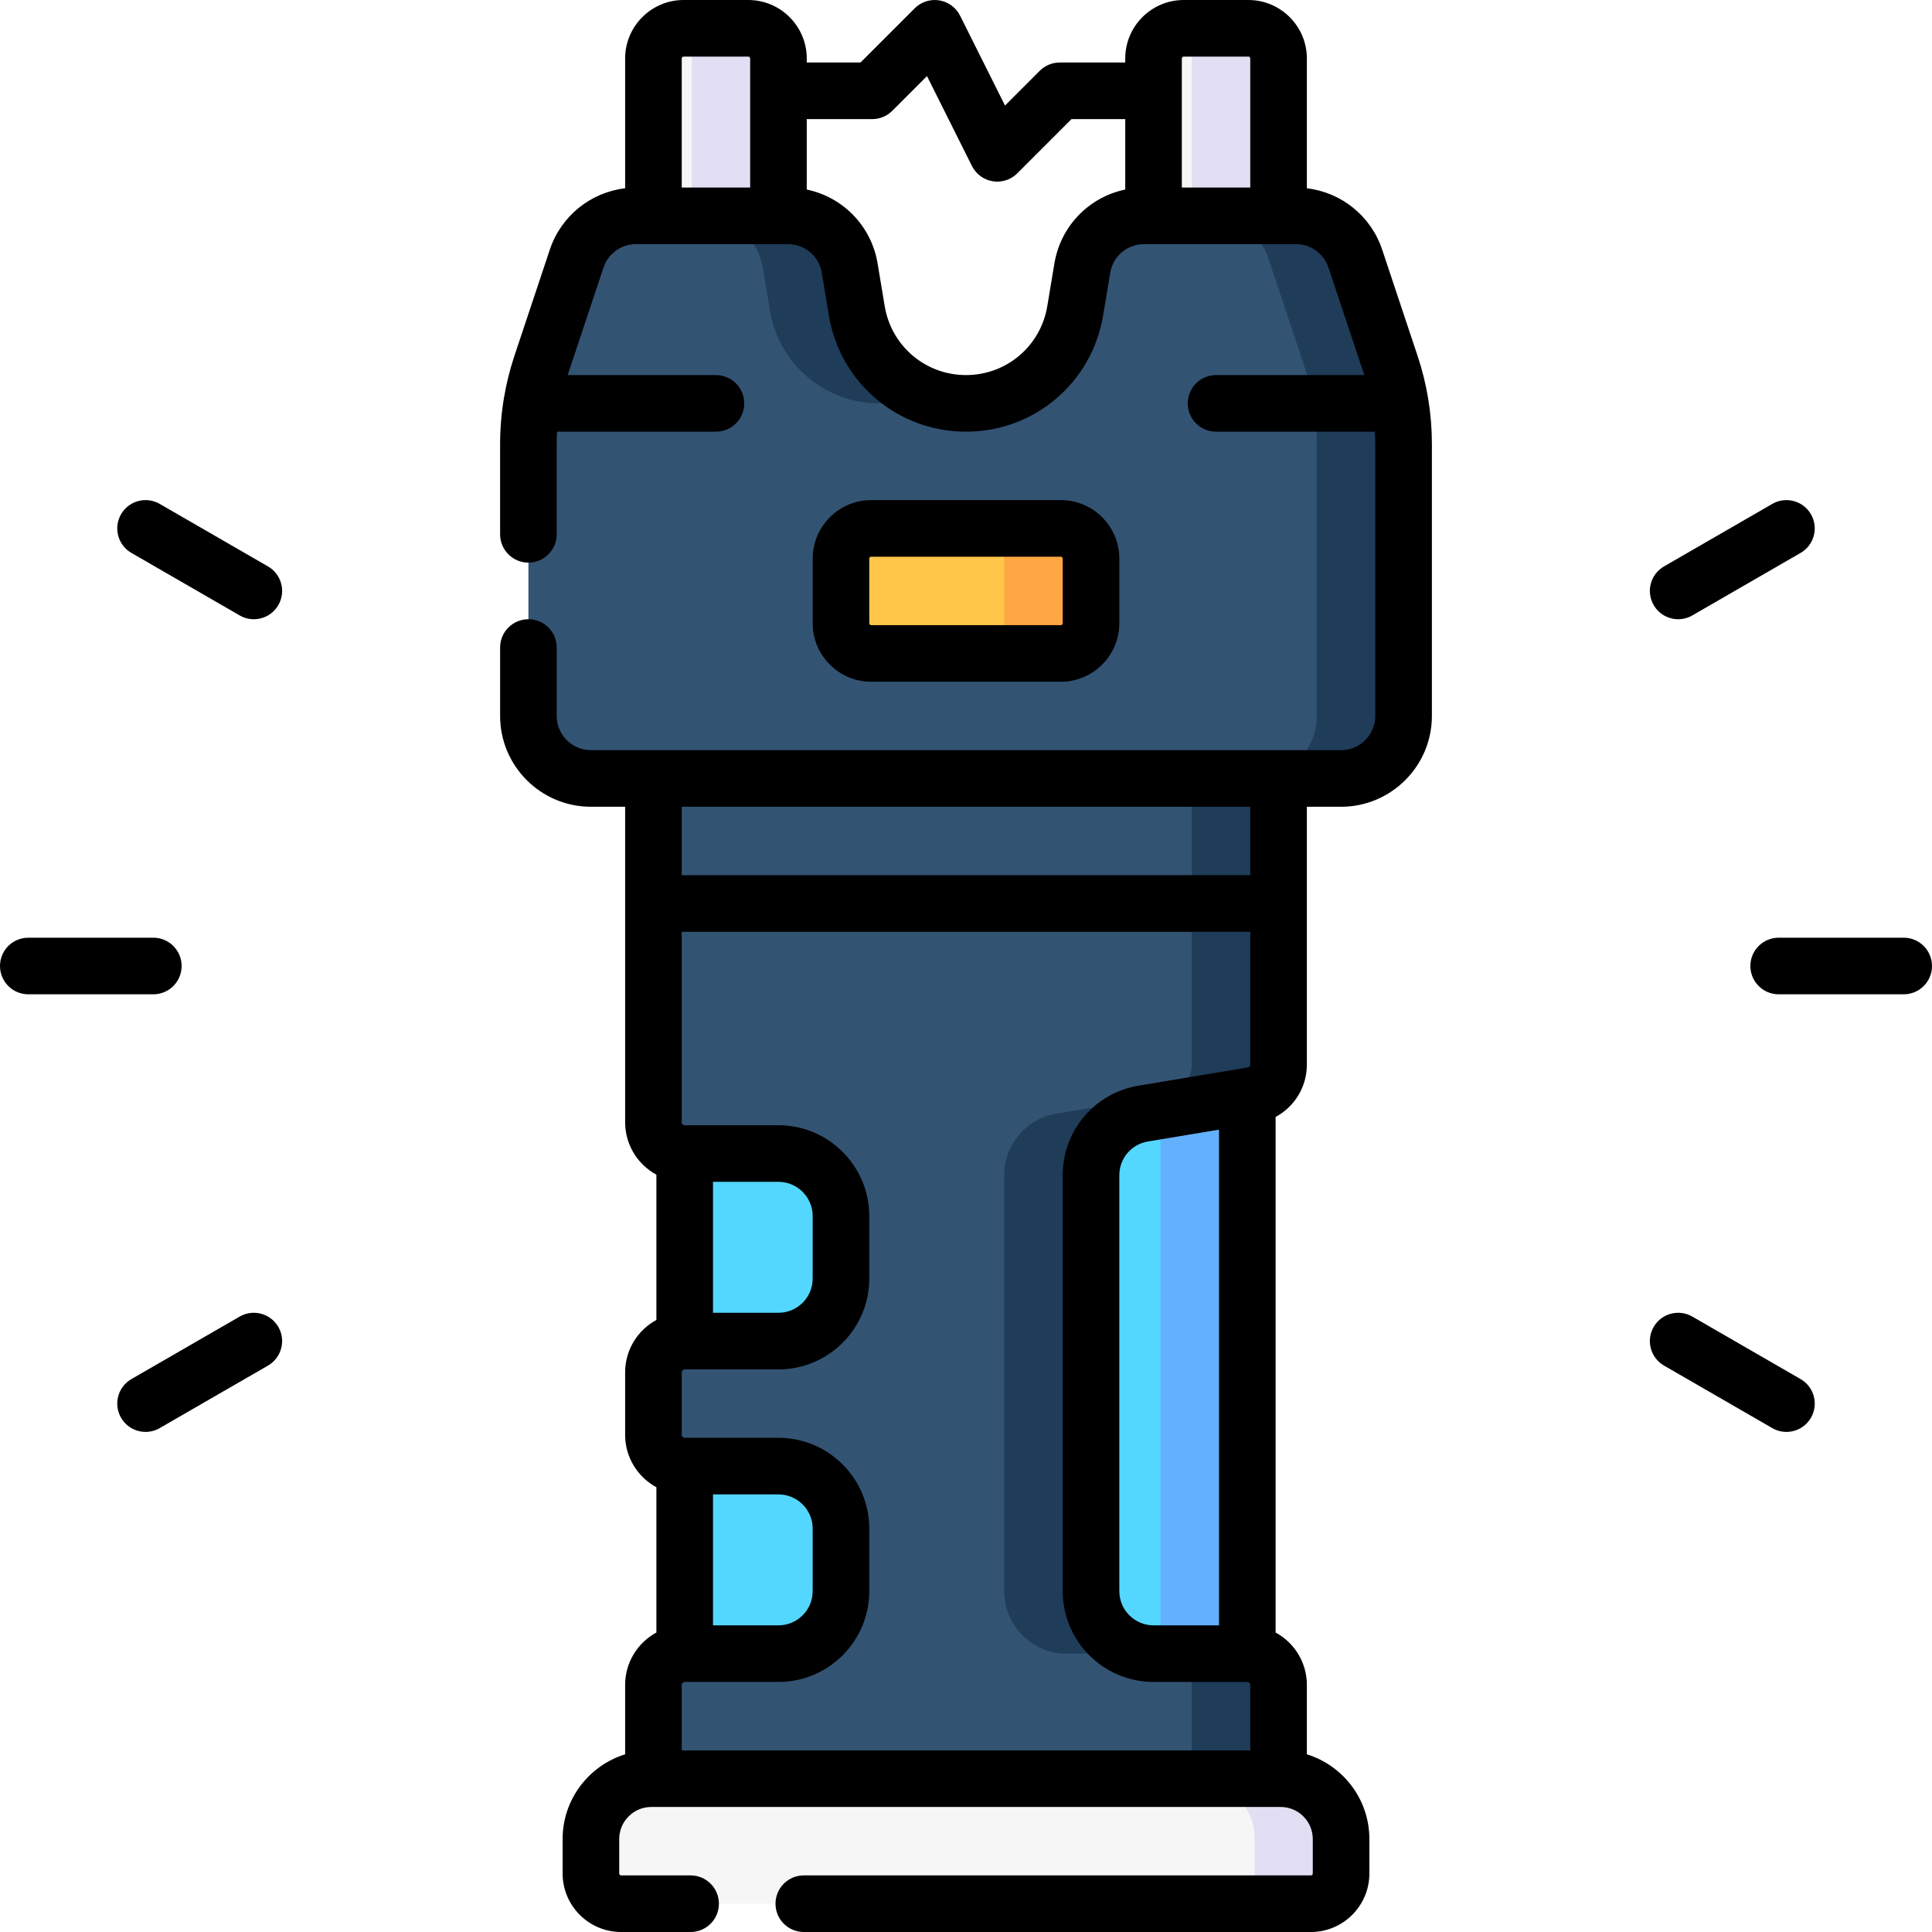
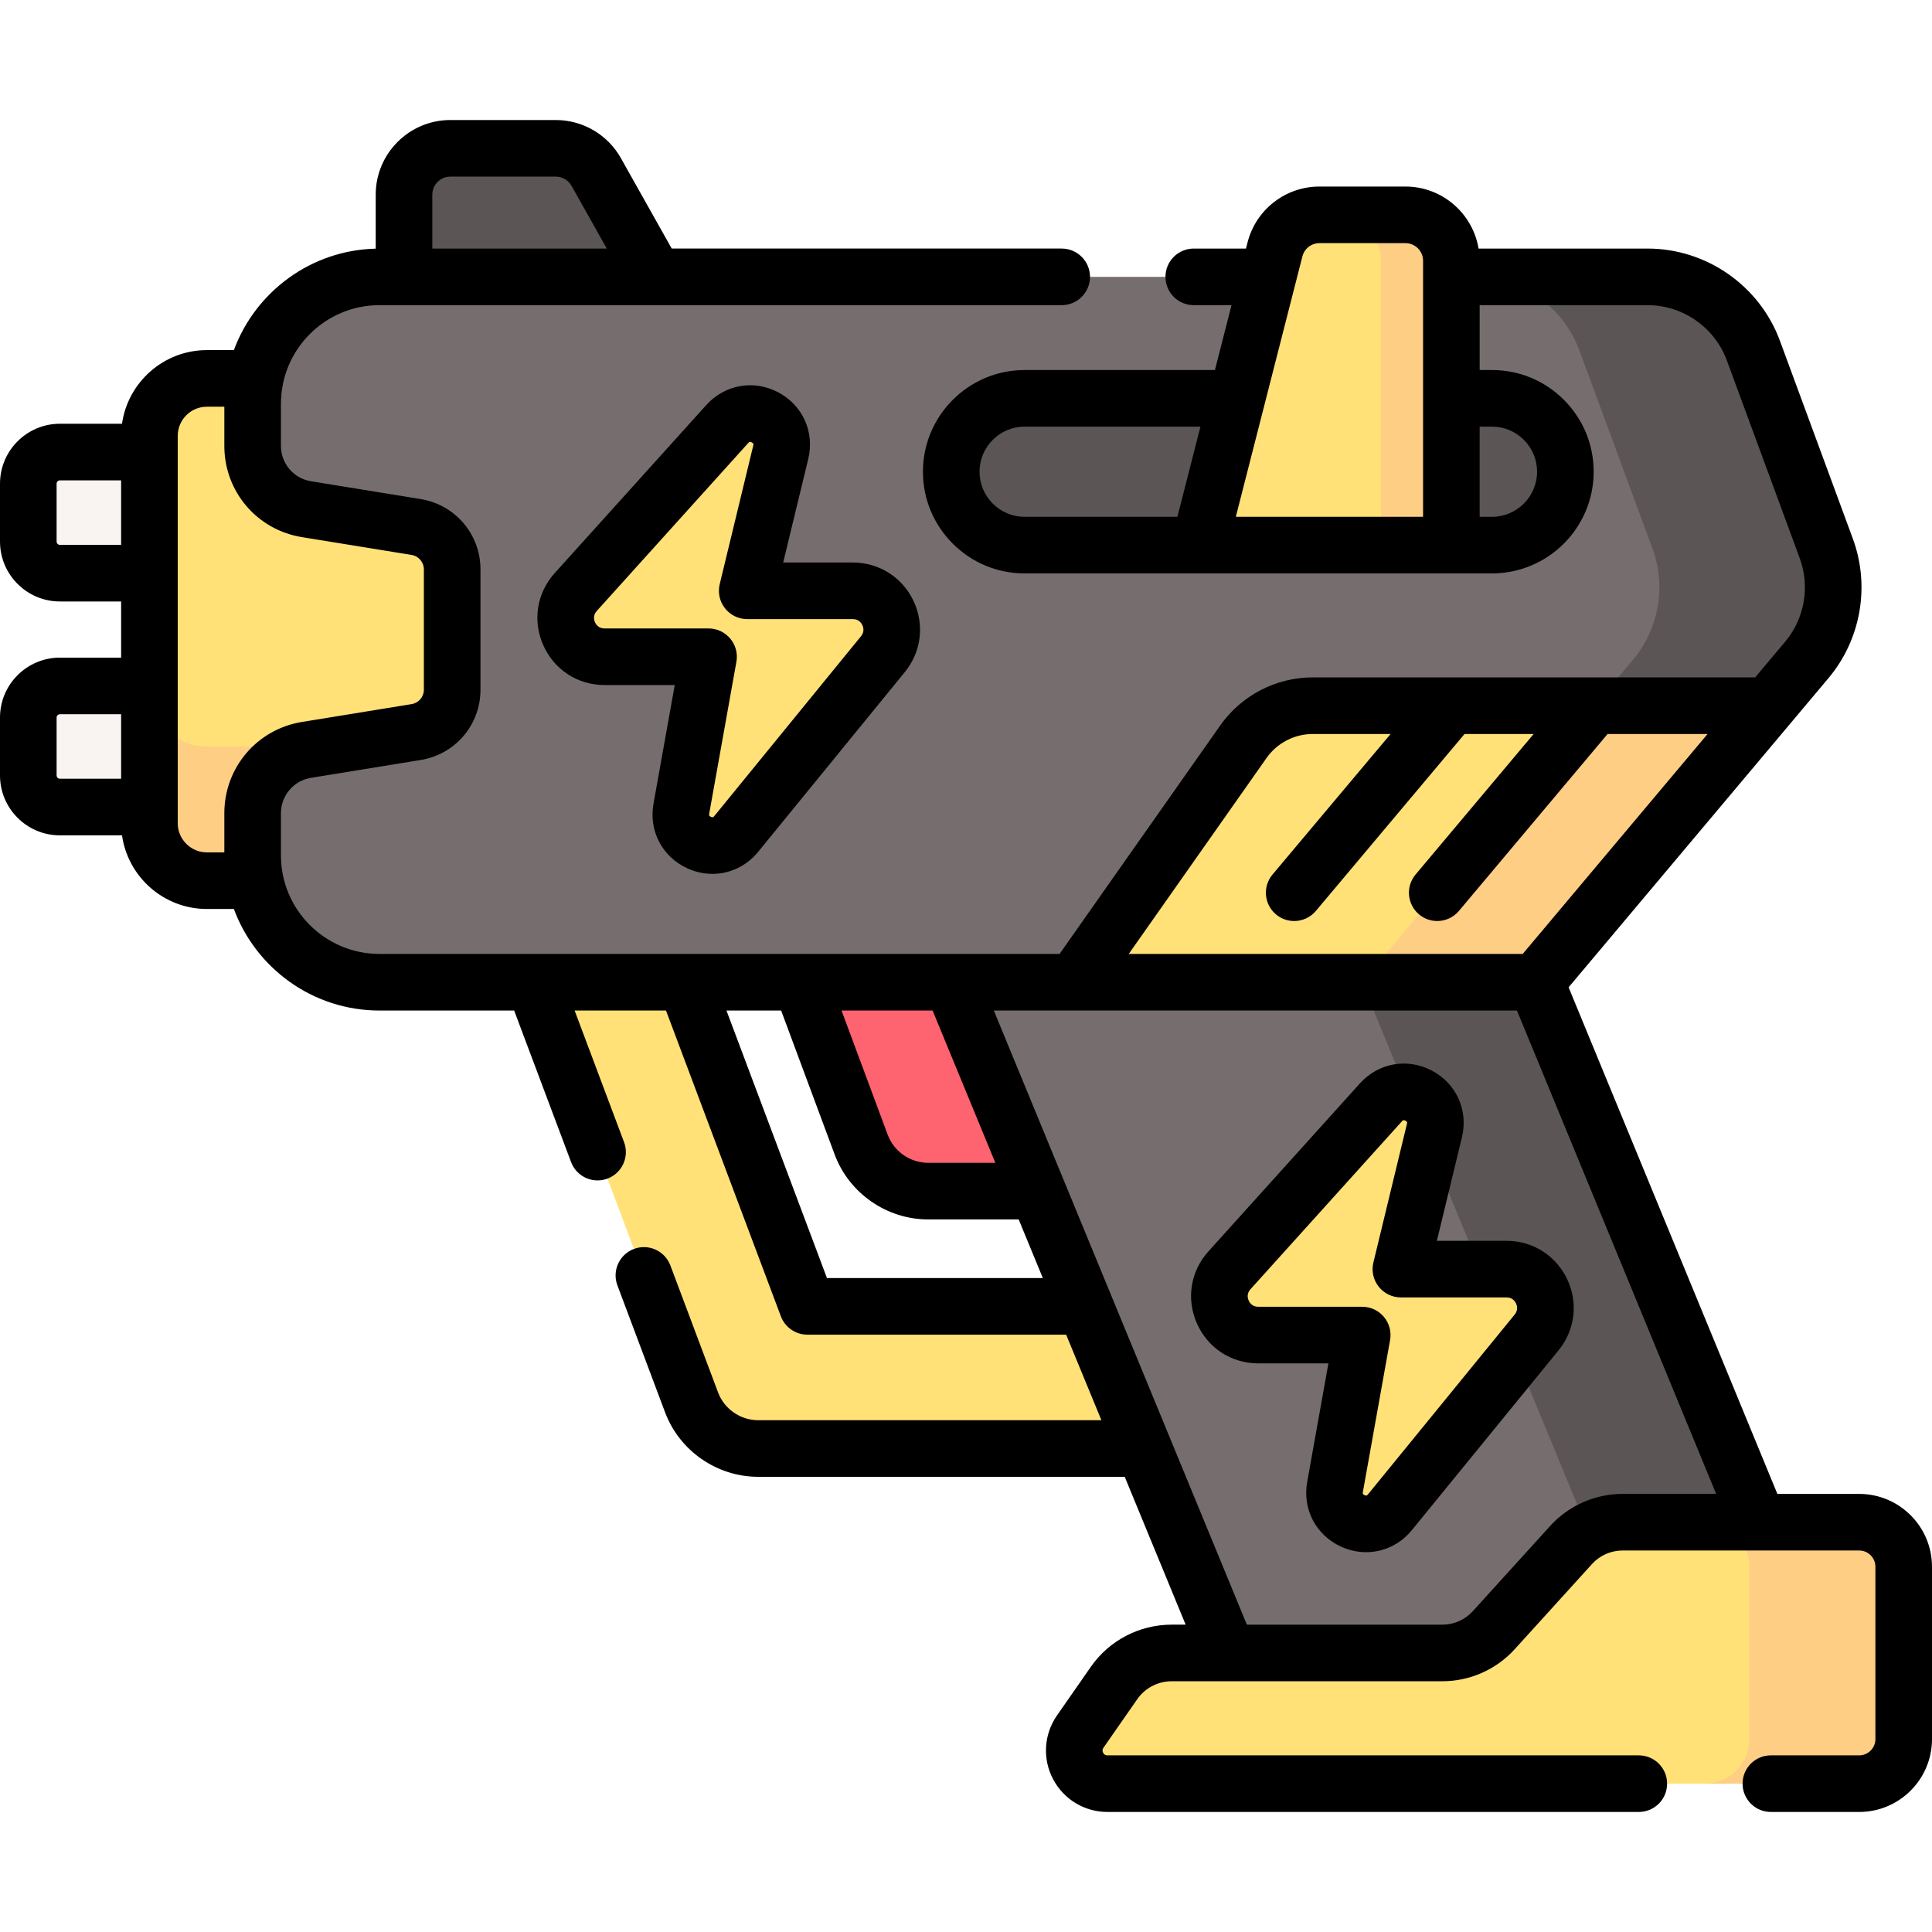
<svg xmlns="http://www.w3.org/2000/svg" id="Capa_1" enable-background="new 0 0 512 512" height="512" viewBox="0 0 512 512" width="512">
  <g>
    <g>
-       <path d="m181.45 290.514h149.1v155.986h-149.1z" fill="#54d7ff" />
-       <path d="m307.55 290.514h23v155.986h-23z" fill="#63b0ff" />
-       <path d="m338.833 192.576v89.54c0 4.049-2.927 7.505-6.922 8.171l-28.935 4.823c-7.988 1.331-13.843 8.243-13.843 16.341v110.216c0 9.15 7.417 16.567 16.567 16.567h24.85c4.575 0 8.283 3.709 8.283 8.283v34.983h-165.666v-34.983c0-4.575 3.708-8.283 8.283-8.283h24.85c9.149 0 16.567-7.417 16.567-16.567v-16.567c0-9.15-7.417-16.567-16.567-16.567h-24.85c-4.575 0-8.283-3.708-8.283-8.283v-16.567c0-4.575 3.708-8.283 8.283-8.283h24.85c9.149 0 16.567-7.417 16.567-16.567v-16.567c0-9.15-7.417-16.567-16.567-16.567h-24.85c-4.575 0-8.283-3.709-8.283-8.283v-104.84z" fill="#335373" />
+       <path d="m147.294 39.309h-27.947c-6.782 0-12.28 5.498-12.28 12.28v21.782l38.293 26.909 28.264-26.909-15.626-27.799c-2.174-3.869-6.266-6.263-10.704-6.263z" fill="#5b5555" />
+       <g fill="#f9f3f1">
+         <path d="m15.876 151.896h51.072v-32.098h-51.072c-4.626 0-8.376 3.75-8.376 8.376v15.347c0 4.625 3.75 8.375 8.376 8.375z" />
+         <path d="m15.876 213.877h51.072v-32.098h-51.072c-4.626 0-8.376 3.75-8.376 8.376v15.347c0 4.625 3.75 8.375 8.376 8.375z" />
+       </g>
+       <path d="m54.834 233.395h90.526v-133.115h-90.526c-8.415 0-15.236 6.821-15.236 15.236v102.643c0 8.414 6.822 15.236 15.236 15.236z" fill="#ffe177" />
+       <path d="m39.594 182.595v35.57c0 8.41 6.82 15.23 15.24 15.23h90.52v-35.56h-90.52c-8.42 0-15.24-6.82-15.24-15.24z" fill="#fece85" />
+       <path d="m274.978 315.659h-29.003c-7.917 0-15-4.923-17.759-12.344l-15.993-43.012 56.585-36.822 6.171 64.43v27.748z" fill="#fe646f" />
+       <path d="m200.916 383.871h153.794c10.403 0 18.836-8.433 18.836-18.836s-8.433-18.836-18.836-18.836h-140.749l-37.353-99.432c-3.658-9.739-14.519-14.668-24.258-11.009-9.738 3.658-14.668 14.519-11.009 24.257l41.941 111.645c2.76 7.346 9.786 12.211 17.634 12.211z" fill="#ffe177" />
+       <path d="m119.83 150.893v31.893c0 5.576-4.036 10.322-9.547 11.216l-29.062 4.725c-8.223 1.335-14.273 8.45-14.273 16.781v11.183c0 18.567 15.048 33.615 33.615 33.615h306.464l61.59-73.29 10.204-12.141c6.9-8.202 8.869-19.482 5.167-29.546l-19.332-52.419c-4.327-11.743-15.51-19.536-28.018-19.536h-336.075c-18.567 0-33.615 15.048-33.615 33.615v11.173c0 8.342 6.049 15.446 14.273 16.781l29.062 4.725c5.51.903 9.547 5.65 9.547 11.225z" fill="#766e6e" />
+       <path d="m360.947 260.306h46.079l61.59-73.29 10.204-12.141c6.9-8.202 8.869-19.482 5.167-29.546l-19.332-52.419c-4.327-11.743-15.511-19.536-28.018-19.536h-46.079c12.507 0 23.691 7.793 28.018 19.536l19.332 52.419c3.703 10.064 1.733 21.344-5.167 29.546l-10.204 12.141z" fill="#5b5555" />
+       <path d="m284.69 260.311h122.34l61.59-73.29h-120.73c-7.31 0-14.17 3.56-18.38 9.54z" fill="#ffe177" />
+       <path d="m360.95 260.311h46.08l61.59-73.29h-46.08z" fill="#fece85" />
+       <path d="m252.17 260.301 77.5 188.08h154.86l-77.5-188.08z" fill="#766e6e" />
+       <path d="m360.95 260.311 77.48 188.07h46.1l-77.5-188.08h-46.05z" fill="#5b5555" />
+       <path d="m310.499 438.046h71.739c5.186 0 10.131-2.19 13.617-6.03l20.506-22.587c3.486-3.84 8.431-6.03 13.617-6.03h62.722c6.517 0 11.8 5.283 11.8 11.8v45.692c0 6.517-5.283 11.8-11.8 11.8h-199.218c-7.095 0-11.262-7.976-7.21-13.8l8.954-12.867c3.479-4.998 9.183-7.978 15.273-7.978z" fill="#ffe177" />
+       <path d="m451.8 472.69h40.9c6.52 0 11.8-5.28 11.8-11.8v-45.69c0-6.52-5.28-11.8-11.8-11.8h-40.9c6.51 0 11.8 5.28 11.8 11.8v45.69c0 6.52-5.29 11.8-11.8 11.8z" fill="#fece85" />
      <g>
-         <g>
-           <g>
-             <path d="m330.55 438.233h-23c4.575 0 8.283 3.708 8.283 8.283v34.984h23v-34.983c0-4.575-3.708-8.284-8.283-8.284z" fill="#1f3c59" />
-           </g>
-           <g>
-             <path d="m315.833 192.576v89.54c0 4.049-2.927 7.505-6.922 8.171l-28.935 4.823c-7.988 1.331-13.843 8.243-13.843 16.341v110.216c0 9.15 7.417 16.567 16.567 16.567h23c-9.15 0-16.567-7.417-16.567-16.567v-110.216c0-8.098 5.855-15.01 13.843-16.341l28.935-4.823c3.994-.666 6.922-4.121 6.922-8.171v-89.54z" fill="#1f3c59" />
-           </g>
-         </g>
+         <path d="m271.541 144.464h123.85c10.742 0 19.451-8.708 19.451-19.451 0-10.742-8.708-19.451-19.451-19.451h-123.85c-10.742 0-19.451 8.708-19.451 19.451 0 10.743 8.708 19.451 19.451 19.451z" fill="#5b5555" />
      </g>
-       <path d="m206.3 57.2h-33.133v-41.7c0-4.418 3.582-8 8-8h17.133c4.418 0 8 3.582 8 8z" fill="#f6f6f6" />
-       <path d="m198.3 7.5h-17.133c-1.037 0-2.024.204-2.933.562 2.965 1.171 5.067 4.056 5.067 7.438v57.167h23v-57.167c-.001-4.418-3.583-8-8.001-8z" fill="#e2dff4" />
-       <path d="m338.833 72.667h-33.133v-57.167c0-4.418 3.582-8 8-8h17.133c4.418 0 8 3.582 8 8z" fill="#f6f6f6" />
-       <path d="m330.833 7.5h-17.133c-1.037 0-2.024.204-2.933.562 2.965 1.171 5.067 4.056 5.067 7.438v57.167h23v-57.167c-.001-4.418-3.582-8-8.001-8z" fill="#e2dff4" />
-       <path d="m143.434 96.698 9.39-28.17c2.255-6.765 8.586-11.328 15.717-11.328h40.292c8.098 0 15.01 5.855 16.341 13.843l1.891 11.345c2.357 14.145 14.595 24.512 28.935 24.512 14.34 0 26.578-10.367 28.935-24.512l1.891-11.345c1.331-7.988 8.243-13.843 16.341-13.843h40.292c7.131 0 13.462 4.563 15.716 11.328l9.39 28.17c2.252 6.757 3.401 13.833 3.401 20.955v72.08c0 9.15-7.417 16.567-16.567 16.567h-198.799c-9.15 0-16.567-7.417-16.567-16.567v-72.08c0-7.122 1.149-14.198 3.401-20.955z" fill="#335373" />
-       <path d="m281.133 173.167h-50.267c-4.418 0-8-3.582-8-8v-17.133c0-4.418 3.582-8 8-8h50.267c4.418 0 8 3.582 8 8v17.133c0 4.418-3.581 8-8 8z" fill="#ffc649" />
+       <path d="m349.671 56.936h22.787c6.721 0 12.169 5.448 12.169 12.169v75.359h-66.781l20.035-78.373c1.377-5.386 6.23-9.155 11.79-9.155z" fill="#ffe177" />
+       <path d="m353.827 56.945c6.72 0 12.17 5.44 12.17 12.16v75.36h18.63v-75.36c0-6.72-5.45-12.16-12.17-12.16z" fill="#fece85" />
+       <path d="m407.21 353.111-38.87 47.65c-5.39 6.61-16.05 1.72-14.54-6.68l7.2-40.27h-27.77c-8.76-.18-13.33-10.62-7.41-17.17l26.67-29.57 13.47-14.94c5.75-6.37 16.2-.85 14.18 7.49l-8.89 36.71h28c8.66 0 13.44 10.07 7.96 16.78z" fill="#ffe177" />
      <g>
-         <g>
-           <g>
-             <path d="m202.174 71.043 1.891 11.345c2.357 14.145 14.595 24.512 28.935 24.512 4.061 0 7.953-.833 11.5-2.346-8.978-3.83-15.745-12.027-17.435-22.166l-1.891-11.345c-1.331-7.988-8.243-13.843-16.341-13.843h-23c8.098 0 15.009 5.855 16.341 13.843z" fill="#1f3c59" />
-           </g>
-           <g>
-             <path d="m368.566 96.698-9.39-28.17c-2.255-6.765-8.586-11.328-15.716-11.328h-23c7.131 0 13.461 4.563 15.716 11.328l9.39 28.17c2.252 6.757 3.401 13.833 3.401 20.955v72.08c0 9.149-7.417 16.567-16.567 16.567h23c9.15 0 16.567-7.417 16.567-16.567v-72.08c0-7.122-1.149-14.198-3.401-20.955z" fill="#1f3c59" />
-           </g>
-         </g>
+         <path d="m192.728 112.374-40.14 44.506c-5.966 6.614-1.272 17.169 7.635 17.169h27.55l-7.209 40.267c-1.504 8.4 9.155 13.297 14.549 6.685l38.871-47.648c5.479-6.716.7-16.782-7.967-16.782h-27.995l8.886-36.714c2.018-8.339-8.433-13.856-14.18-7.483z" fill="#ffe177" />
      </g>
-       <path d="m281.133 140.033h-23c4.418 0 8 3.582 8 8v17.133c0 4.418-3.582 8-8 8h23c4.418 0 8-3.582 8-8v-17.133c0-4.418-3.581-8-8-8z" fill="#ffa742" />
-       <path d="m347.4 504.5h-182.8c-4.418 0-8-3.582-8-8v-9.133c0-8.837 7.163-16 16-16h166.8c8.837 0 16 7.163 16 16v9.133c0 4.418-3.582 8-8 8z" fill="#f6f6f6" />
-       <path d="m339.4 471.367h-22.9c8.836 0 16 7.163 16 16v9.133c0 4.418-3.582 8-8 8h22.9c4.418 0 8-3.582 8-8v-9.133c0-8.837-7.163-16-16-16z" fill="#e2dff4" />
    </g>
    <g>
-       <path d="m366.291 66.155c-2.974-8.92-10.794-15.17-19.958-16.265v-34.39c0-8.547-6.953-15.5-15.5-15.5h-17.133c-8.547 0-15.5 6.953-15.5 15.5v1.066h-17.35c-1.989 0-3.897.79-5.304 2.196l-9.208 9.209-11.913-23.825c-1.078-2.156-3.127-3.662-5.507-4.049-2.379-.385-4.8.396-6.505 2.1l-14.369 14.37h-14.244v-1.067c0-8.547-6.953-15.5-15.5-15.5h-17.133c-8.547 0-15.5 6.953-15.5 15.5v34.39c-9.164 1.095-16.984 7.345-19.958 16.265l-9.391 28.172c-1.207 3.62-2.119 7.313-2.751 11.053-.002.01-.003.02-.005.03-.68 4.036-1.029 8.126-1.029 12.243v23.947c0 4.143 3.357 7.5 7.5 7.5s7.5-3.357 7.5-7.5v-23.947c0-1.087.041-2.171.101-3.253h42.099c4.143 0 7.5-3.357 7.5-7.5s-3.357-7.5-7.5-7.5h-39.287c.036-.11.066-.221.103-.33l9.391-28.171c1.235-3.708 4.692-6.199 8.602-6.199h40.292c4.45 0 8.211 3.185 8.942 7.575l1.891 11.346c2.973 17.834 18.253 30.778 36.334 30.778s33.361-12.944 36.334-30.779l1.891-11.345c.731-4.39 4.492-7.575 8.942-7.575h40.292c3.909 0 7.366 2.491 8.601 6.199l9.391 28.17c.037.11.067.221.103.331h-39.288c-4.143 0-7.5 3.357-7.5 7.5s3.357 7.5 7.5 7.5h42.099c.06 1.082.101 2.166.101 3.253v72.08c0 4.999-4.067 9.066-9.066 9.066h-198.801c-4.999 0-9.066-4.067-9.066-9.066v-18.133c0-4.143-3.357-7.5-7.5-7.5s-7.5 3.357-7.5 7.5v18.134c0 13.271 10.796 24.066 24.066 24.066h9.067v83.617c0 5.99 3.354 11.211 8.283 13.884v38.499c-4.929 2.673-8.283 7.894-8.283 13.884v16.566c0 5.99 3.354 11.211 8.283 13.884v38.499c-4.929 2.673-8.283 7.894-8.283 13.884v18.395c-9.585 2.965-16.567 11.91-16.567 22.455v9.133c0 8.547 6.953 15.5 15.5 15.5h18.418c4.143 0 7.5-3.357 7.5-7.5s-3.357-7.5-7.5-7.5h-18.418c-.275 0-.5-.225-.5-.5v-9.133c0-4.686 3.814-8.5 8.5-8.5h166.8c4.687 0 8.5 3.814 8.5 8.5v9.133c0 .275-.225.5-.5.5h-134.383c-4.143 0-7.5 3.357-7.5 7.5s3.357 7.5 7.5 7.5h134.383c8.547 0 15.5-6.953 15.5-15.5v-9.133c0-10.546-6.983-19.49-16.567-22.455v-18.395c0-5.99-3.355-11.211-8.283-13.884v-136.633c4.994-2.685 8.283-7.924 8.283-13.884v-68.316h9.067c13.271 0 24.066-10.796 24.066-24.066v-72.08c0-7.942-1.273-15.79-3.785-23.327zm-185.624-16.455v-34.2c0-.275.225-.5.5-.5h17.133c.275 0 .5.225.5.5v34.2zm98.761 20.111-1.89 11.344c-1.763 10.572-10.82 18.245-21.538 18.245s-19.775-7.673-21.538-18.244l-1.89-11.345c-1.663-9.974-9.223-17.588-18.772-19.58v-18.665h17.351c1.989 0 3.896-.79 5.304-2.196l9.208-9.209 11.913 23.826c1.078 2.156 3.127 3.662 5.507 4.049.4.065.802.097 1.201.097 1.973 0 3.886-.779 5.304-2.196l14.369-14.37h14.243v18.663c-9.549 1.992-17.11 9.606-18.772 19.581zm33.772-20.111v-34.2c0-.275.225-.5.5-.5h17.133c.275 0 .5.225.5.5v34.2zm-7.5 381.033c-5 0-9.067-4.067-9.067-9.066v-110.216c0-4.451 3.186-8.212 7.577-8.943l18.84-3.14v131.366h-17.35zm25.633-148.617c0 .385-.275.71-.653.772l-28.936 4.822c-11.653 1.942-20.111 11.926-20.111 23.74v110.216c0 13.271 10.797 24.066 24.067 24.066h24.85c.432 0 .783.352.783.783v17.351h-150.666v-17.351c0-.432.352-.783.783-.783h24.85c13.27 0 24.067-10.796 24.067-24.066v-16.566c0-13.271-10.797-24.066-24.067-24.066h-24.85c-.432 0-.783-.352-.783-.783v-16.566c0-.432.352-.783.783-.783h24.85c13.27 0 24.067-10.797 24.067-24.067v-16.566c0-13.271-10.797-24.066-24.067-24.066h-24.85c-.432 0-.783-.352-.783-.783v-50.483h150.666zm-125.033 113.917c5 0 9.067 4.067 9.067 9.066v16.567c0 4.999-4.067 9.066-9.067 9.066h-17.35v-34.7h17.35zm0-82.833c5 0 9.067 4.067 9.067 9.066v16.566c0 5-4.067 9.067-9.067 9.067h-17.35v-34.7h17.35zm125.033-81.266h-150.666v-18.134h150.666z" />
-       <path d="m281.133 180.667c8.547 0 15.5-6.953 15.5-15.5v-17.134c0-8.547-6.953-15.5-15.5-15.5h-50.266c-8.547 0-15.5 6.953-15.5 15.5v17.134c0 8.547 6.953 15.5 15.5 15.5zm-50.766-15.5v-17.134c0-.275.225-.5.5-.5h50.266c.275 0 .5.225.5.5v17.134c0 .275-.225.5-.5.5h-50.266c-.275 0-.5-.225-.5-.5z" />
-       <path d="m48.133 256c0-4.143-3.357-7.5-7.5-7.5h-33.133c-4.143 0-7.5 3.357-7.5 7.5s3.357 7.5 7.5 7.5h33.133c4.142 0 7.5-3.357 7.5-7.5z" />
-       <path d="m63.518 348.905-28.694 16.566c-3.587 2.071-4.816 6.658-2.745 10.245 1.389 2.406 3.91 3.751 6.502 3.751 1.272 0 2.562-.324 3.743-1.006l28.694-16.566c3.587-2.071 4.816-6.658 2.745-10.245-2.071-3.588-6.66-4.815-10.245-2.745z" />
-       <path d="m477.177 365.472-28.694-16.566c-3.59-2.071-8.175-.843-10.245 2.745-2.071 3.587-.842 8.174 2.745 10.245l28.694 16.566c1.182.682 2.471 1.006 3.743 1.006 2.592 0 5.113-1.345 6.502-3.751 2.071-3.587.842-8.174-2.745-10.245z" />
-       <path d="m504.5 248.5h-33.133c-4.143 0-7.5 3.357-7.5 7.5s3.357 7.5 7.5 7.5h33.133c4.143 0 7.5-3.357 7.5-7.5s-3.357-7.5-7.5-7.5z" />
-       <path d="m444.739 164.101c1.272 0 2.562-.324 3.743-1.006l28.694-16.566c3.587-2.071 4.816-6.658 2.745-10.245-2.071-3.588-6.66-4.814-10.245-2.745l-28.694 16.566c-3.587 2.071-4.816 6.658-2.745 10.245 1.389 2.406 3.91 3.751 6.502 3.751z" />
-       <path d="m71.018 150.105-28.694-16.566c-3.59-2.07-8.175-.843-10.245 2.745-2.071 3.587-.842 8.174 2.745 10.245l28.694 16.566c1.182.682 2.471 1.006 3.743 1.006 2.592 0 5.113-1.345 6.502-3.751 2.071-3.587.841-8.174-2.745-10.245z" />
+       <path d="m492.7 395.901h-21.679l-55.325-134.254 68.879-81.945c8.602-10.25 11.07-24.415 6.442-36.964l-19.321-52.434c-5.395-14.614-19.487-24.432-35.066-24.432h-44.792c-1.55-9.309-9.638-16.435-19.38-16.435h-22.788c-8.993 0-16.829 6.085-19.056 14.797l-.419 1.637h-13.835c-4.142 0-7.5 3.358-7.5 7.5s3.358 7.5 7.5 7.5h10.002l-4.394 17.19h-50.428c-14.86 0-26.95 12.09-26.95 26.95 0 7.194 2.805 13.961 7.897 19.053s11.859 7.897 19.053 7.897h123.85c14.86 0 26.95-12.09 26.95-26.95 0-7.195-2.804-13.961-7.896-19.053s-11.859-7.897-19.053-7.897h-3.263v-17.19h44.503c9.328 0 17.765 5.878 20.993 14.623l19.321 52.432c2.771 7.514 1.293 15.995-3.854 22.129l-7.953 9.461h-117.24c-9.748 0-18.915 4.76-24.522 12.734l-42.578 60.55h-180.235c-14.397 0-26.11-11.713-26.11-26.11v-11.18c0-4.681 3.354-8.625 7.975-9.377l29.05-4.729c9.187-1.484 15.854-9.316 15.854-18.624v-31.89c0-9.28-6.657-17.115-15.848-18.633l-29.066-4.721c-4.616-.746-7.966-4.689-7.966-9.376v-11.17c0-14.403 11.713-26.12 26.11-26.12h180.8c4.142 0 7.5-3.358 7.5-7.5s-3.358-7.5-7.5-7.5h-103.349l-13.477-23.975c-3.498-6.222-10.105-10.087-17.242-10.087h-27.947c-10.907 0-19.78 8.873-19.78 19.78v14.307c-17.246.413-31.897 11.49-37.584 26.886h-7.153c-11.439 0-20.928 8.5-22.498 19.517h-16.456c-8.754 0-15.876 7.122-15.876 15.876v15.346c0 8.754 7.122 15.876 15.876 15.876h16.224v14.883h-16.224c-8.754 0-15.876 7.122-15.876 15.875v15.346c0 8.754 7.122 15.876 15.876 15.876h16.456c1.568 11.015 11.057 19.514 22.498 19.514h7.15c5.794 15.692 20.901 26.91 38.58 26.91h35.696l15.083 40.157c1.13 3.009 3.987 4.865 7.022 4.865.876 0 1.768-.155 2.636-.481 3.877-1.456 5.84-5.781 4.384-9.658l-13.102-34.883h24.217l30.443 81.037c1.099 2.925 3.896 4.863 7.021 4.863h68.583l9.341 22.67h-90.964c-4.699 0-8.967-2.954-10.619-7.347l-12.64-33.66c-1.457-3.878-5.78-5.841-9.658-4.385-3.877 1.456-5.841 5.78-4.385 9.658l12.641 33.663c3.839 10.21 13.75 17.07 24.66 17.07h97.144l16.144 39.18h-3.707c-8.545 0-16.556 4.182-21.425 11.185l-8.964 12.876c-3.472 4.998-3.877 11.451-1.058 16.842 2.818 5.389 8.347 8.737 14.428 8.737h140.819c4.142 0 7.5-3.358 7.5-7.5s-3.358-7.5-7.5-7.5h-140.82c-.192 0-.776 0-1.136-.688-.361-.691-.025-1.174.081-1.327l8.962-12.873c2.069-2.976 5.476-4.752 9.113-4.752h71.74c7.282 0 14.269-3.093 19.174-8.49l20.496-22.585c2.065-2.272 5.006-3.575 8.07-3.575h62.72c2.371 0 4.3 1.929 4.3 4.3v45.69c0 2.371-1.929 4.3-4.3 4.3h-23.4c-4.142 0-7.5 3.358-7.5 7.5s3.358 7.5 7.5 7.5h23.4c10.642 0 19.3-8.658 19.3-19.3v-45.69c0-10.64-8.658-19.298-19.3-19.298zm-143.03-331.465h22.788c2.575 0 4.669 2.094 4.669 4.669v67.855h-49.622l17.643-69.012c.528-2.067 2.388-3.512 4.522-3.512zm-86.577 69.021c-2.259-2.259-3.503-5.259-3.503-8.447 0-6.589 5.361-11.95 11.95-11.95h46.592l-6.11 23.9h-40.482c-3.188.001-6.187-1.244-8.447-3.503zm132.297-20.396c3.188 0 6.188 1.244 8.447 3.503s3.503 5.259 3.503 8.447c0 6.589-5.361 11.95-11.95 11.95h-3.263v-23.9zm-280.823-61.472c0-2.635 2.144-4.78 4.78-4.78h27.947c1.725 0 3.321.934 4.167 2.438l9.345 16.624h-46.238v-14.282zm-98.691 92.807c-.483 0-.876-.393-.876-.876v-15.346c0-.483.393-.876.876-.876h16.224v17.098zm-.876 61.105v-15.346c0-.483.393-.876.876-.876h16.224v17.098h-16.224c-.483 0-.876-.393-.876-.876zm44.45 10.01v10.38h-4.62c-4.262 0-7.73-3.468-7.73-7.73v-102.64c0-4.268 3.468-7.74 7.73-7.74h4.62v10.38c0 12.087 8.652 22.258 20.567 24.183l29.04 4.717c1.896.313 3.272 1.924 3.272 3.83v31.89c0 1.907-1.365 3.512-3.255 3.817l-29.06 4.73c-11.915 1.941-20.564 12.111-20.564 24.183zm187.698 52.29 16.629 40.358h-17.803c-4.759 0-9.071-2.997-10.73-7.458l-12.233-32.901h24.137zm88.496-66.922c2.801-3.984 7.381-6.363 12.252-6.363h20.629l-31.292 37.24c-2.665 3.171-2.254 7.902.917 10.567 1.406 1.181 3.118 1.758 4.821 1.758 2.138 0 4.263-.91 5.746-2.675l39.401-46.89h18.317l-31.292 37.24c-2.665 3.171-2.254 7.902.917 10.567 1.406 1.181 3.118 1.758 4.821 1.758 2.139 0 4.262-.91 5.746-2.675l39.401-46.89h26.5l-48.991 58.284h-104.404zm-116.49 137.822-26.635-70.9h14.489l14.177 38.129c3.833 10.305 13.795 17.229 24.79 17.229h23.984l6.404 15.541h-57.209zm191.652 65.69-20.496 22.586c-2.064 2.271-5.005 3.574-8.069 3.574h-51.808l-67.06-162.75h138.637l52.789 128.1h-24.819c-7.281 0-14.269 3.093-19.174 8.49z" />
+       <path d="m399.248 328.832h-18.463l6.644-27.449c1.727-7.134-1.474-14.23-7.965-17.656-6.493-3.427-14.157-2.067-19.073 3.384l-40.14 44.506c-4.773 5.292-5.939 12.624-3.043 19.135s9.122 10.556 16.248 10.556h18.588l-5.629 31.446c-1.286 7.185 2.306 14.061 8.938 17.109 2.172.998 4.443 1.482 6.678 1.482 4.588 0 9.023-2.039 12.126-5.843l38.871-47.647c4.383-5.373 5.259-12.603 2.285-18.867s-9.131-10.156-16.065-10.156zm2.155 19.541-38.871 47.647c-.194.238-.377.462-.918.213s-.49-.534-.436-.836l7.208-40.267c.391-2.186-.206-4.432-1.631-6.135s-3.531-2.687-5.751-2.687h-27.55c-1.573 0-2.268-1.035-2.542-1.652s-.577-1.826.476-2.994l40.14-44.506c.207-.228.399-.445.932-.165.53.28.461.562.389.862l-8.886 36.714c-.541 2.235-.027 4.595 1.396 6.402 1.422 1.807 3.594 2.862 5.894 2.862h27.995c1.53 0 2.231.996 2.513 1.589.281.595.61 1.768-.358 2.953z" />
+       <path d="m182.12 230.103c2.172.998 4.443 1.482 6.678 1.482 4.588 0 9.023-2.039 12.126-5.843l38.871-47.647c4.383-5.373 5.259-12.603 2.285-18.867s-9.129-10.156-16.064-10.156h-18.463l6.644-27.449c1.727-7.134-1.475-14.23-7.966-17.656-6.493-3.427-14.156-2.067-19.072 3.384l-40.14 44.506c-4.773 5.292-5.939 12.624-3.043 19.135s9.122 10.556 16.248 10.556h18.588l-5.629 31.446c-1.287 7.185 2.304 14.061 8.937 17.109zm-21.897-63.555c-1.573 0-2.268-1.035-2.542-1.652s-.577-1.826.476-2.994l40.14-44.506c.206-.229.4-.446.932-.165.53.28.462.563.389.862l-8.886 36.713c-.541 2.235-.027 4.595 1.396 6.402 1.422 1.807 3.594 2.862 5.894 2.862h27.995c1.53 0 2.231.996 2.513 1.589s.61 1.766-.357 2.952l-38.871 47.647c-.193.238-.376.463-.918.213-.541-.249-.49-.534-.436-.836l7.208-40.267c.391-2.186-.206-4.432-1.631-6.135s-3.531-2.687-5.751-2.687h-27.551z" />
    </g>
  </g>
</svg>
